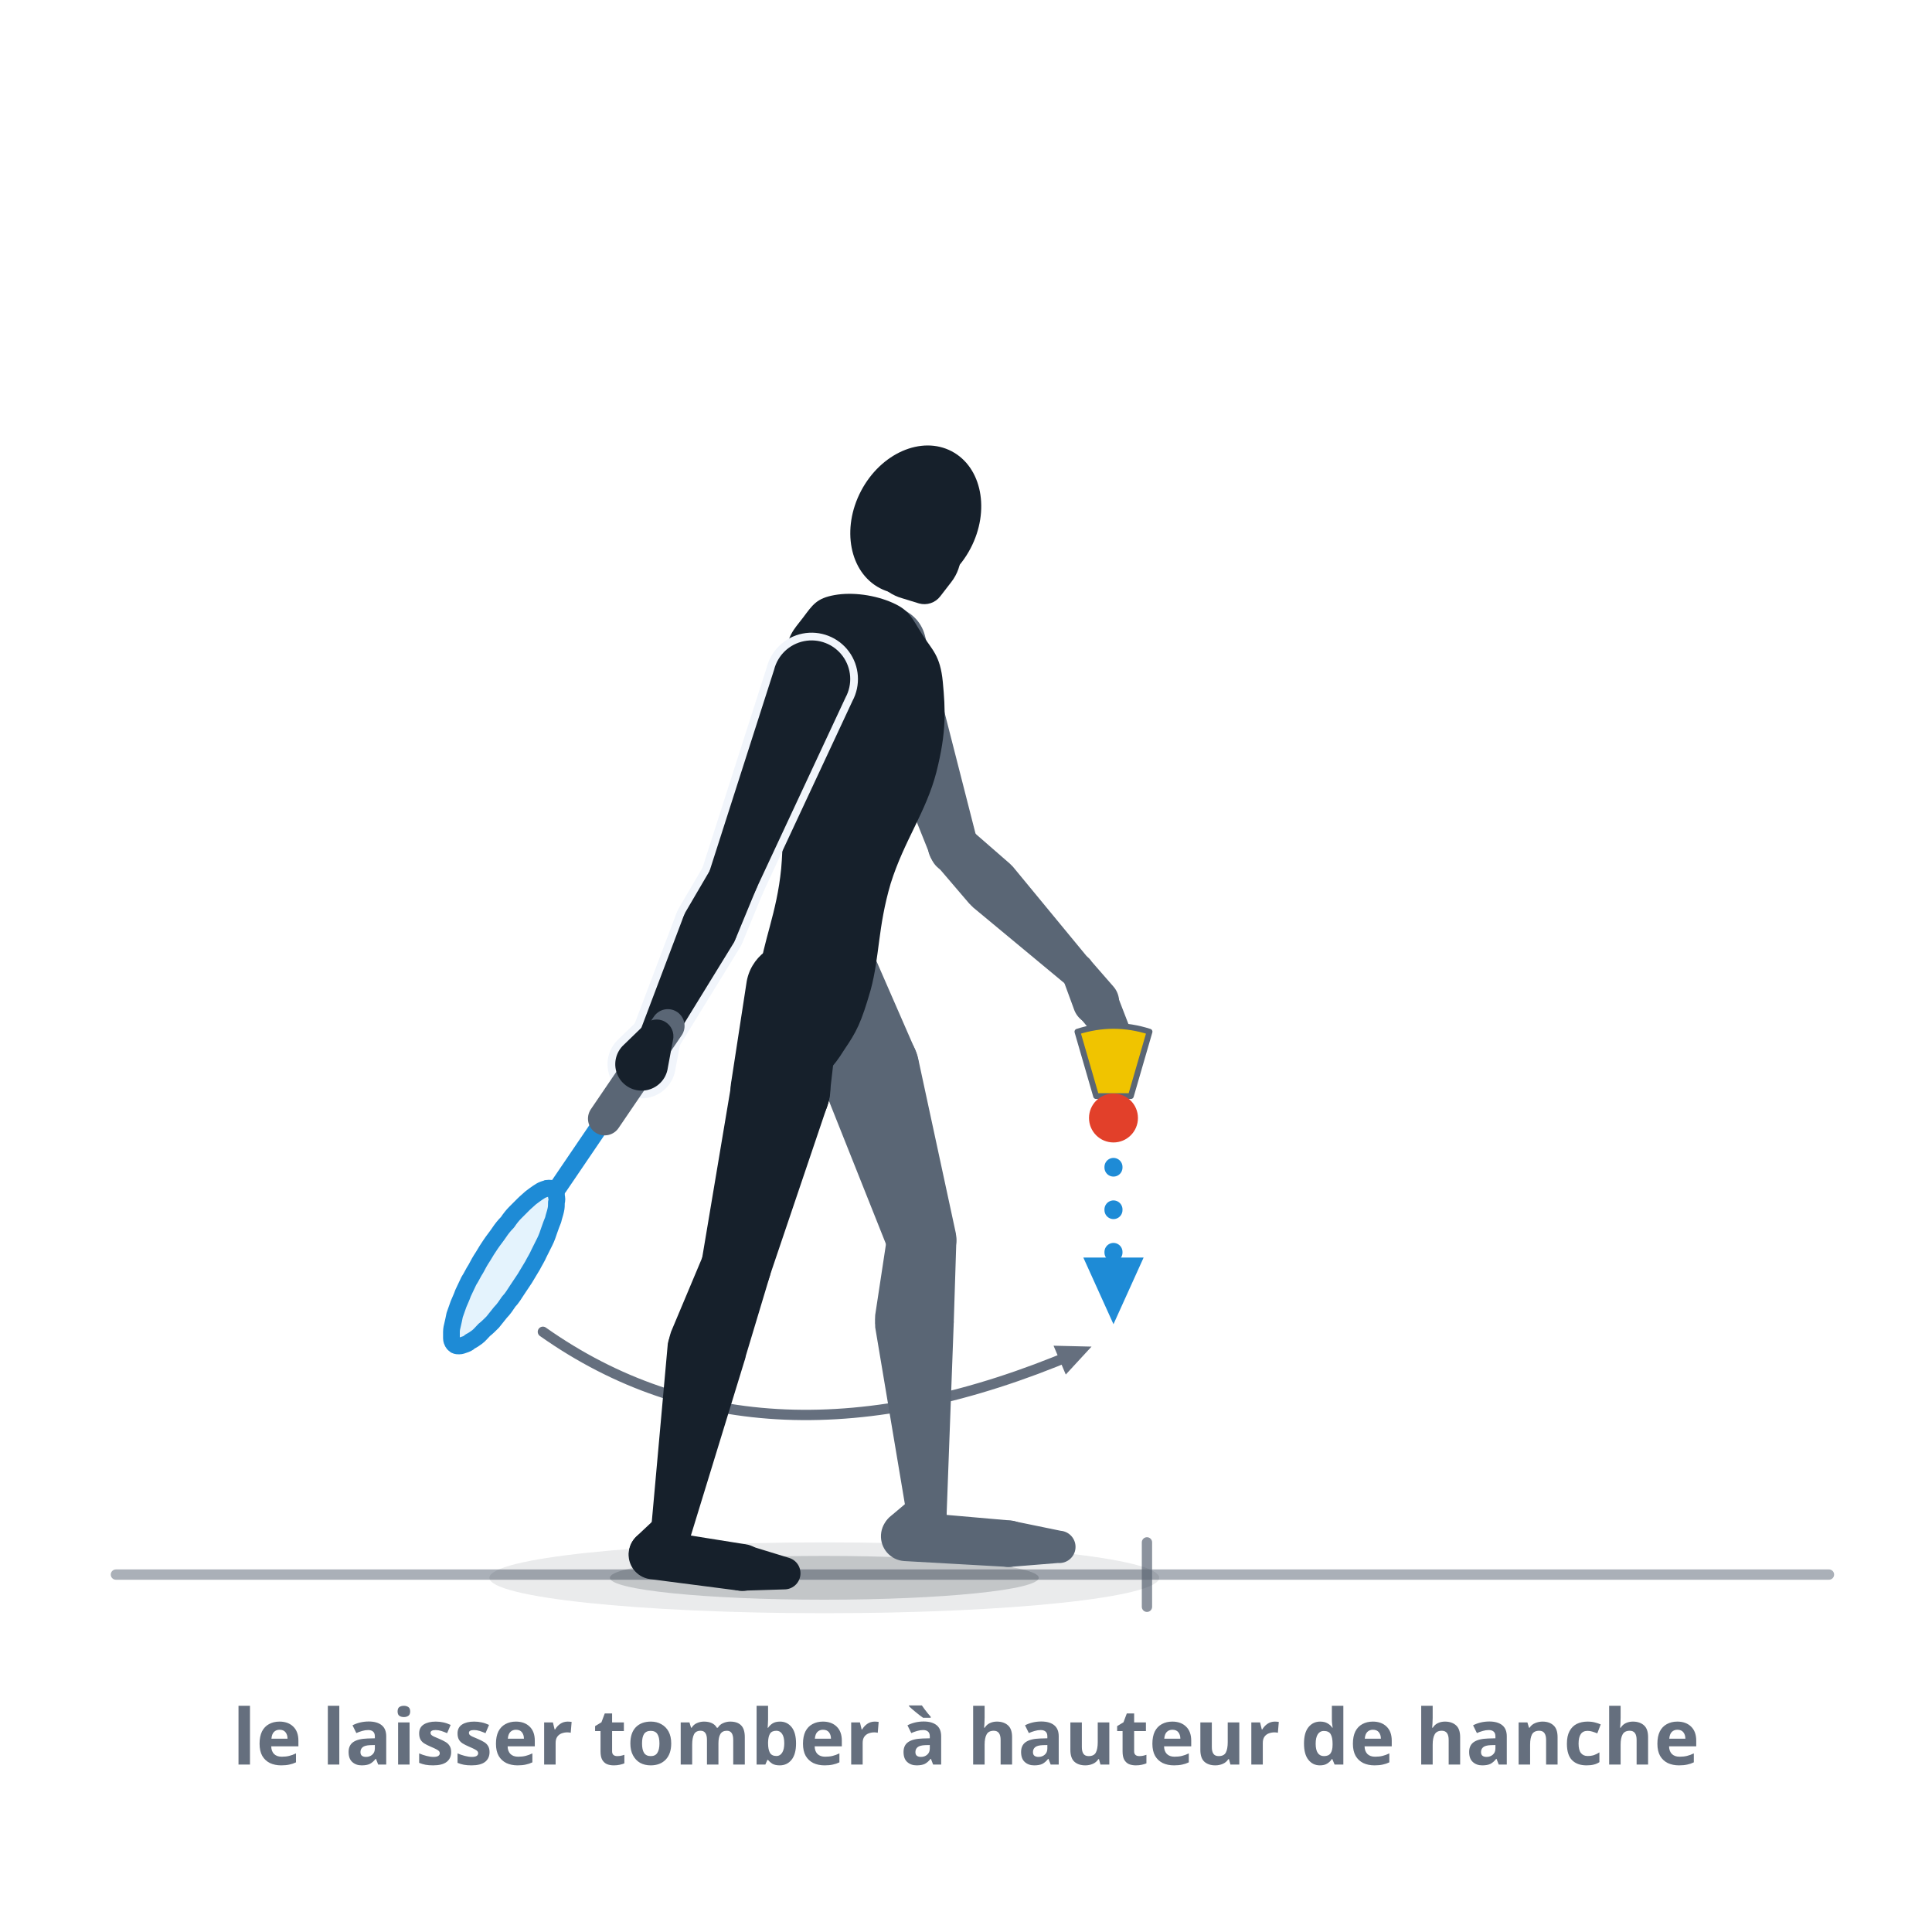
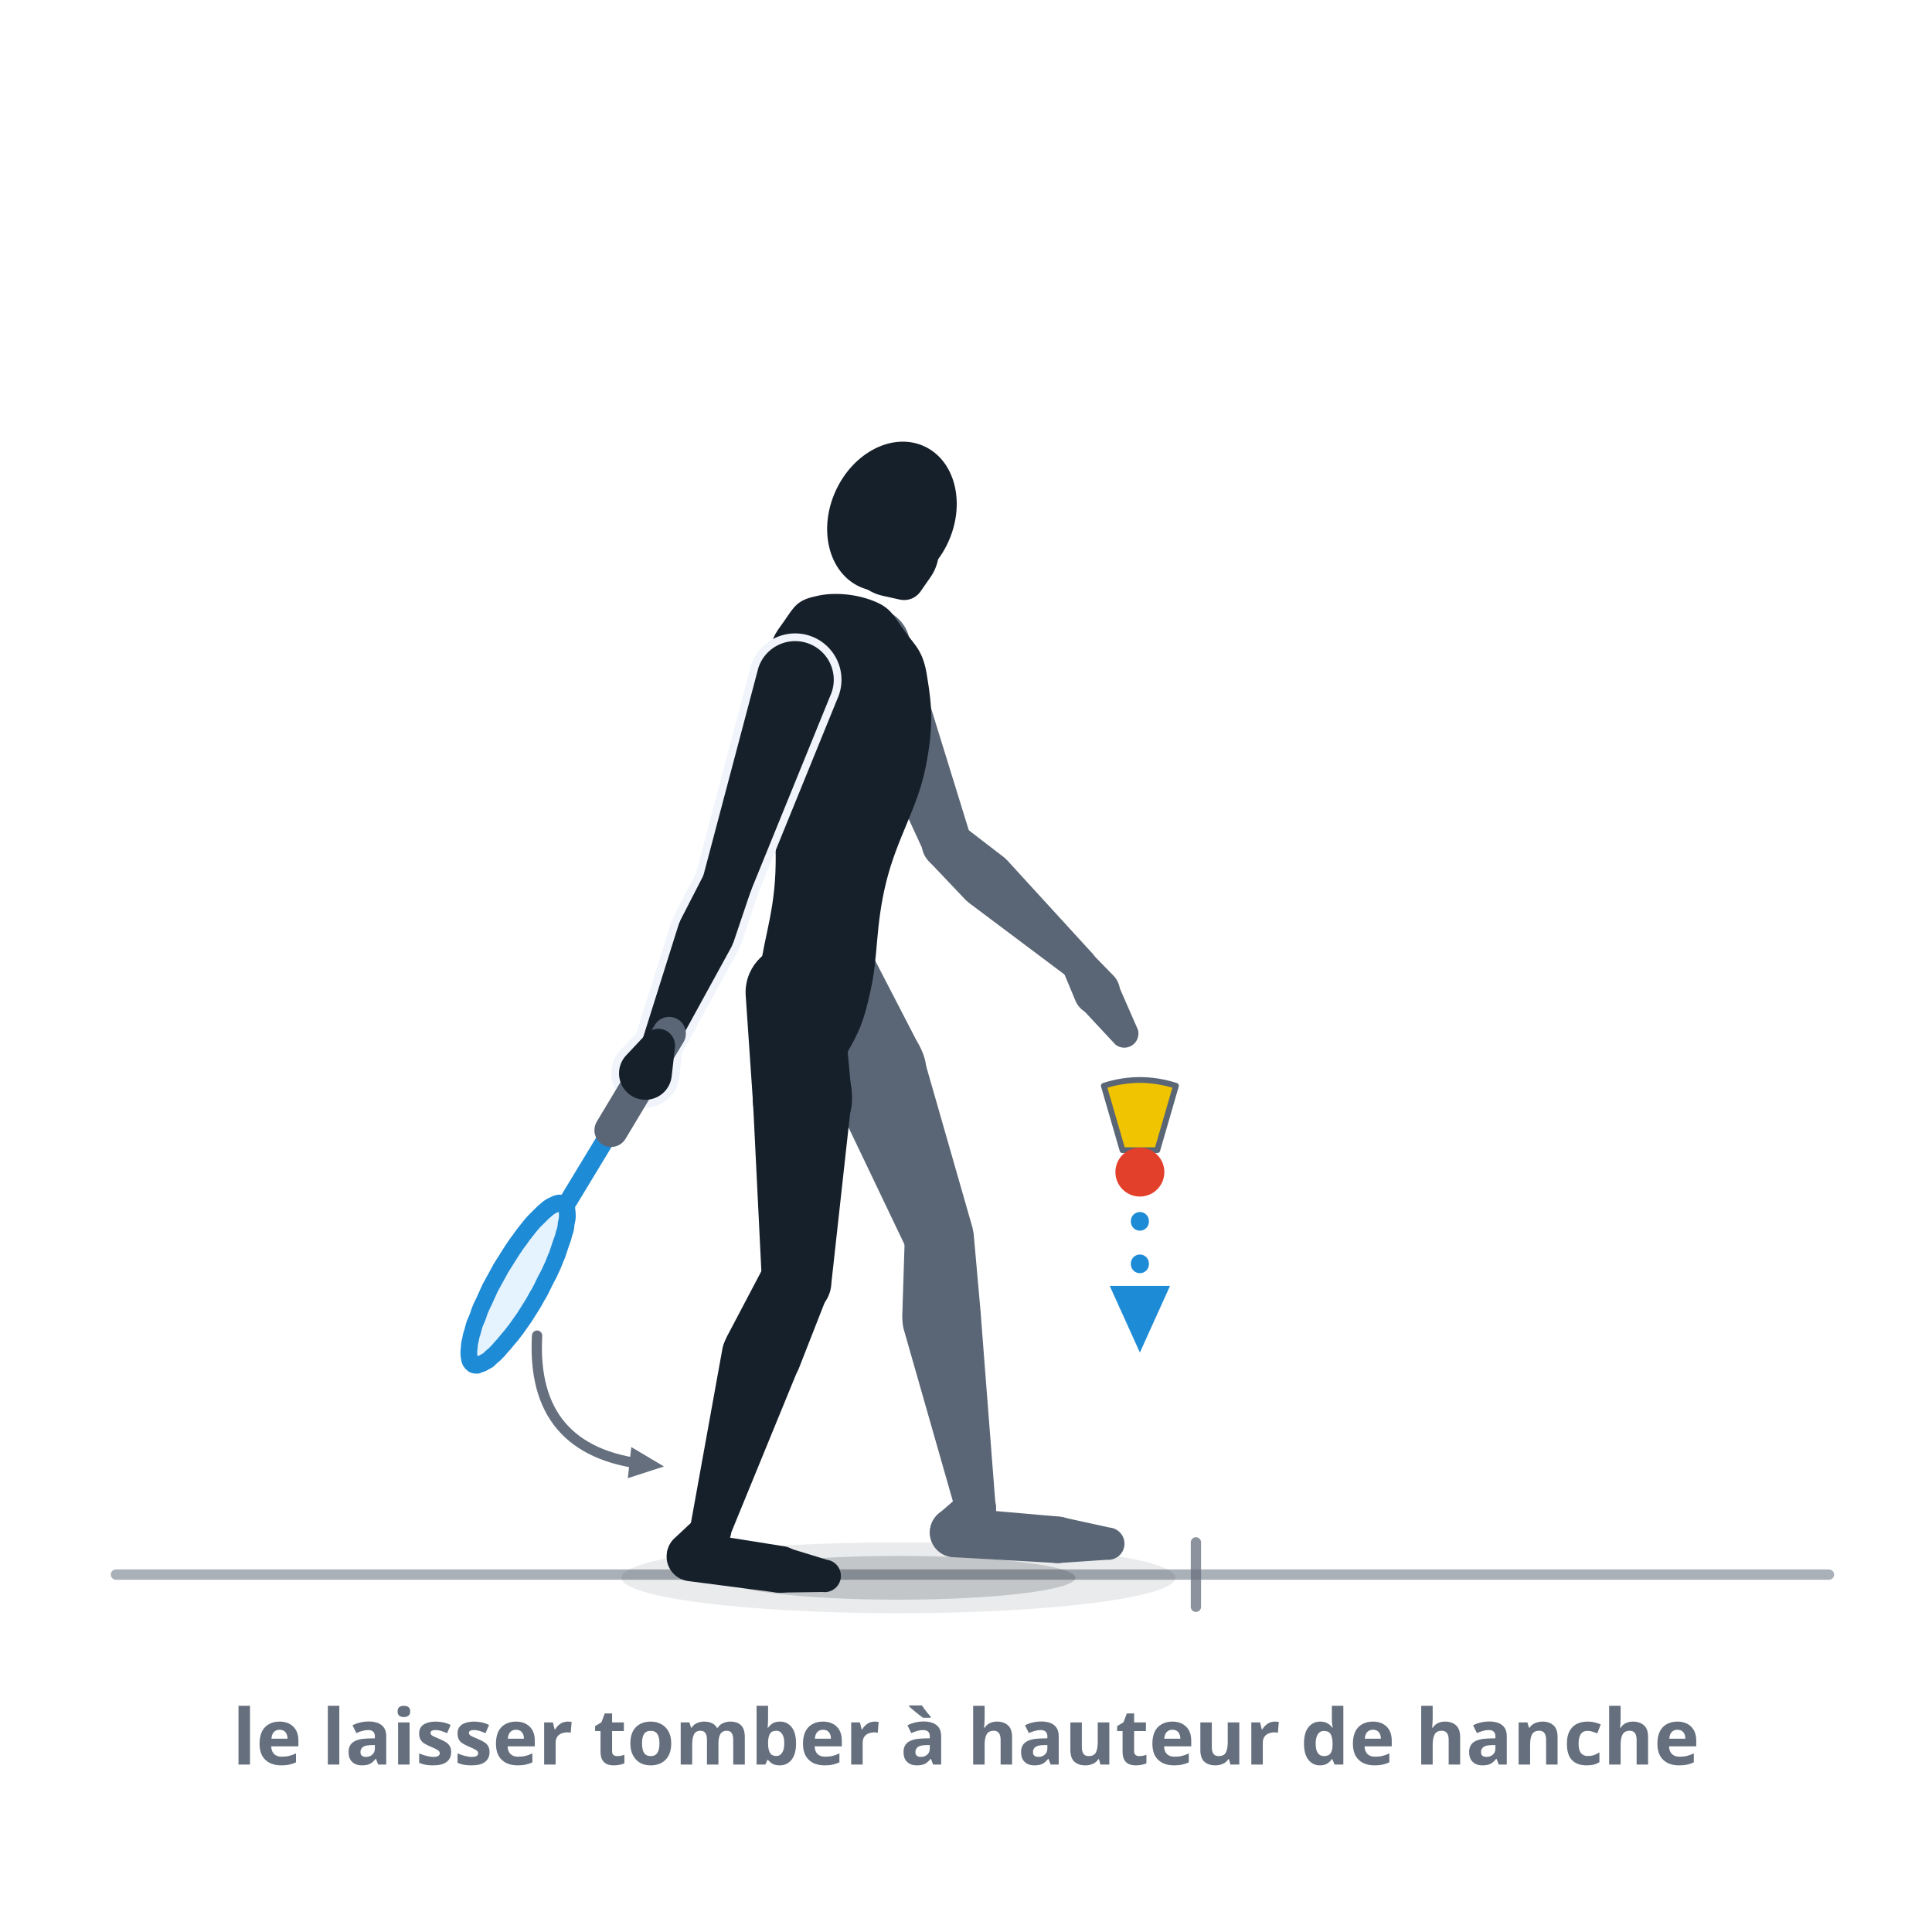
<svg xmlns="http://www.w3.org/2000/svg" viewBox="0 0 300 300" role="img" data-quelle="figuren" aria-label="Service, image 1 : vu de côté, poids sur le pied arrière. La main libre vient de lâcher le speeder à hauteur de hanche devant le corps ; il tombe tête la première. Le bras de frappe pend souplement en arrière et vers le bas, la raquette derrière la jambe. Une flèche courbe montre le geste à venir, par en dessous vers l'avant ; les deux pieds sont derrière la ligne de service.">
  <style>
    .s-k{fill:var(--tinte,#16202b)}
    .s-f{fill:var(--tinte-2,#5a6675)}
    .s-x{fill:var(--flaeche-2,#f1f5fb);stroke:var(--flaeche-2,#f1f5fb);stroke-width:2.4;stroke-linejoin:round}
    .s-rf{fill:var(--primaer,#38a4f1);opacity:.14}
    .s-rr{fill:none;stroke:var(--primaer-dunkel,#1e8bd6);stroke-width:2.6;stroke-linejoin:round}
    .s-rh{fill:none;stroke:var(--primaer-dunkel,#1e8bd6);stroke-width:2.1;stroke-linecap:round;stroke-linejoin:round}
    .s-rsch{fill:none;stroke:var(--primaer-dunkel,#1e8bd6);stroke-width:2.8;stroke-linecap:round}
    .s-rg{fill:none;stroke:var(--tinte-2,#5a6675);stroke-width:5.2;stroke-linecap:round}
    .s-korb{fill:var(--speeder-korb,#f0c400);stroke:var(--tinte-2,#5a6675);stroke-width:.9;stroke-linejoin:round}
    .s-kappe{fill:var(--speeder-kappe,#e2402a)}
    .s-sch{fill:var(--schatten-boden,#16202b2e)}
    .s-schw{fill:var(--schatten-boden,#16202b2e);opacity:.5}
    .s-bahn{fill:none;stroke:var(--primaer-dunkel,#1e8bd6);stroke-width:2.8;stroke-dasharray:.1 6.5;stroke-linecap:round}
    .s-bahnz{fill:none;stroke:var(--tinte-3,#656f7e);stroke-width:1.6;stroke-linecap:round}
    .s-mk{fill:var(--primaer-dunkel,#1e8bd6)}
    .s-mkg{fill:var(--tinte-3,#656f7e)}
    .s-linie{fill:none;stroke:var(--tinte-3,#656f7e);stroke-width:1.6;opacity:.75;stroke-linecap:round}
    .s-boden{fill:none;stroke:var(--tinte-3,#656f7e);stroke-width:1.6;opacity:.55;stroke-linecap:round}
    .st{fill:var(--tinte-3,#656f7e);font:600 12px/1 system-ui,sans-serif;text-anchor:middle}
  </style>
  <defs>
    <marker id="p005" viewBox="0 0 10 10" markerWidth="4.4" markerHeight="4.4" refX="5" refY="5" orient="auto">
      <path d="M1,1.2 L9.4,5 L1,8.8 Z" class="s-mk" />
    </marker>
    <marker id="q005" viewBox="0 0 10 10" markerWidth="4" markerHeight="4" refX="5" refY="5" orient="auto">
      <path d="M1,1.2 L9.4,5 L1,8.8 Z" class="s-mkg" />
    </marker>
  </defs>
  <path class="s-boden" d="M18,244.5L284,244.5" />
-   <path class="s-linie" d="M178.1,239.5L178.1,249.5" />
-   <ellipse class="s-schw" cx="128" cy="245" rx="52" ry="5.5" />
-   <ellipse class="s-sch" cx="128" cy="245" rx="33.3" ry="3.4" />
-   <path class="s-bahnz" d="M84.3,206.8 Q 118.3,230.8 166.9,210.2" marker-end="url(#q005)" />
+   <path class="s-linie" d="M185.7,239.5L185.7,249.5" />
+   <ellipse class="s-schw" cx="139.5" cy="245" rx="43" ry="5.5" />
+   <ellipse class="s-sch" cx="139.5" cy="245" rx="27.5" ry="3.4" />
+   <path class="s-bahnz" d="M83.4,207.4 Q 82.4,225.4 100.3,227.4" marker-end="url(#q005)" />
  <g class="s-f">
-     <path d="M121.9,153.9L127.9,169A7.7,7.7 0 1 0 142.1,163L135.6,148.1A7.4,7.4 0 0 0 121.9,153.9Z" />
-     <path d="M127.9,168.9L138.1,194.5A5.4,5.4 0 0 0 148.4,191.4L142.6,164.5A7.7,7.7 0 1 0 127.9,168.9Z" />
-     <path d="M137.8,191.7L135.9,204.2A6.1,6.1 0 1 0 148.1,205.3L148.5,192.7A5.4,5.4 0 0 0 137.8,191.7Z" />
-     <path d="M135.9,206.1L140.8,235.3A3.1,3.1 0 0 0 147,234.9L148.1,205.3A6.1,6.1 0 1 0 135.9,206.1Z" />
-     <path d="M141.9,232.4L138.1,235.6A3.8,3.8 0 1 0 143.8,240.6L146.5,236.4A3.1,3.1 0 0 0 141.9,232.4Z" />
-     <path d="M140.4,242.4L156.4,243.3A3.6,3.6 0 0 0 156.9,236.1L140.9,234.7A3.8,3.8 0 1 0 140.4,242.4Z" />
-     <path d="M156.9,243.3L164.3,242.7A2.5,2.5 0 0 0 164.7,237.7L157.4,236.2A3.6,3.6 0 1 0 156.9,243.3Z" />
+     <path d="M122,154.8L129.1,169.5A7.7,7.7 0 1 0 142.9,162.7L135.4,148.2A7.4,7.4 0 0 0 122,154.8Z" />
+     <path d="M129.1,169.5L141,194.4A5.4,5.4 0 0 0 151,190.6L143.4,164.1A7.7,7.7 0 1 0 129.1,169.5Z" />
+     <path d="M140.5,191.9L140.1,204.5A6.1,6.1 0 1 0 152.3,204.1L151.2,191.7A5.4,5.4 0 0 0 140.5,191.9Z" />
+     <path d="M140.3,206.3L148.5,235A3.1,3.1 0 0 0 154.6,233.9L152.3,204.2A6.1,6.1 0 1 0 140.3,206.3Z" />
+     <path d="M149.5,231.8L145.7,235.1A3.8,3.8 0 1 0 151.4,240L154.1,235.9A3.1,3.1 0 0 0 149.5,231.8Z" />
+     <path d="M148,241.8L164,242.7A3.6,3.6 0 0 0 164.5,235.5L148.5,234.1A3.8,3.8 0 1 0 148,241.8Z" />
+     <path d="M164.5,242.7L171.9,242.2A2.5,2.5 0 0 0 172.3,237.2L165,235.6A3.6,3.6 0 1 0 164.5,242.7Z" />
  </g>
  <g class="s-f">
-     <path d="M132.2,102.3L144.5,133A3.8,3.8 0 0 0 151.8,130.7L143.6,98.6A6,6 0 1 0 132.2,102.3Z" />
-     <path d="M145.2,134.1L150.5,140.3A4.4,4.4 0 1 0 156.8,134.1L150.6,128.7A3.8,3.8 0 0 0 145.2,134.1Z" />
-     <path d="M151.1,140.9L165.8,153.1A2.6,2.6 0 0 0 169.5,149.4L157.3,134.6A4.4,4.4 0 1 0 151.1,140.9Z" />
+     <path d="M129.8,102.7L143.7,132.8A3.8,3.8 0 0 0 150.8,130.1L141,98.4A6,6 0 1 0 129.8,102.7Z" />
+     <path d="M144.4,133.9L150,139.8A4.4,4.4 0 1 0 156,133.2L149.5,128.2A3.8,3.8 0 0 0 144.4,133.9Z" />
+     <path d="M150.6,140.3L165.8,151.7A2.6,2.6 0 0 0 169.4,147.8L156.5,133.7A4.4,4.4 0 1 0 150.6,140.3Z" />
  </g>
  <g class="s-f">
-     <path d="M165,151.9L166.8,156.8A3.6,3.6 0 1 0 172.9,153.2L169.5,149.3A2.6,2.6 0 0 0 165,151.9Z" />
-     <path d="M167.5,157.8L172.6,164A2.2,2.2 0 0 0 176.3,161.8L173.4,154.3A3.5,3.5 0 1 0 167.5,157.8Z" />
+     <path d="M165,150.6L167,155.4A3.6,3.6 0 1 0 172.9,151.5L169.3,147.8A2.6,2.6 0 0 0 165,150.6Z" />
+     <path d="M167.7,156.3L173.2,162.2A2.2,2.2 0 0 0 176.7,159.9L173.5,152.6A3.5,3.5 0 1 0 167.7,156.3Z" />
  </g>
  <g class="s-k">
-     <path d="M138.6,93.6C141.3,94.8 141.6,96 143.2,98.5C144.7,100.9 146,101.7 146.4,105.9C146.8,110.2 147,113.6 145.4,119.9C143.8,126.1 140.4,130.5 138.3,137.2C136.3,144 136.6,148.5 135.2,153.7C133.7,158.9 133,160.2 131.1,163C129.3,165.9 128,167.1 126.1,167.9C124.1,168.8 123,168.6 121.4,167.3C119.9,166 119.1,164.5 118.4,161.3C117.7,158.1 117.4,156.6 117.9,151.3C118.5,146.1 120.6,141.9 121.3,134.9C121.9,128 121.1,123.1 121.2,116.6C121.3,110.1 121,106.7 121.7,102.6C122.4,98.4 123.1,98 124.7,95.9C126.2,93.9 126.8,92.9 129.6,92.4C132.4,91.9 135.9,92.4 138.6,93.6Z" />
-     <path d="M115.9,152.7L113.5,168.3A7.7,7.7 0 1 0 128.8,170.3L130.6,154.7A7.4,7.4 0 0 0 115.9,152.7Z" />
-     <path d="M113.6,168.1L108.9,196.1A5.4,5.4 0 0 0 119.3,198.8L128.4,171.9A7.7,7.7 0 1 0 113.6,168.1Z" />
-     <path d="M109.2,194.9L104.2,206.8A6.1,6.1 0 1 0 115.7,210.9L119.4,198.6A5.4,5.4 0 0 0 109.2,194.9Z" />
-     <path d="M103.7,208.6L101.1,237.5A3.1,3.1 0 0 0 107.2,238.7L115.7,211A6.1,6.1 0 1 0 103.7,208.6Z" />
-     <path d="M102.1,235.5L98.8,238.6A3.8,3.8 0 1 0 104.7,243.3L106.9,239.3A3.1,3.1 0 0 0 102.1,235.5Z" />
-     <path d="M100.9,245.2L114.8,247A3.6,3.6 0 0 0 115.8,239.8L102,237.6A3.8,3.8 0 1 0 100.9,245.2Z" />
-     <path d="M115.3,247L121.8,246.8A2.5,2.5 0 0 0 122.5,241.9L116.3,240A3.6,3.6 0 1 0 115.3,247Z" />
+     <path d="M135.6,93.3C138.4,94.4 138.7,95.6 140.4,97.9C142.1,100.3 143.4,101 144,105.3C144.7,109.5 145,112.9 143.7,119.3C142.4,125.6 139.3,130.1 137.6,137C135.9,143.9 136.4,148.4 135.2,153.7C134.1,158.9 133.3,160.3 131.7,163.2C130,166.2 128.7,167.5 126.8,168.4C124.9,169.4 123.8,169.3 122.2,168C120.6,166.8 119.7,165.3 118.9,162.1C118,159 117.6,157.5 117.9,152.2C118.2,146.9 120.1,142.6 120.4,135.6C120.7,128.6 119.6,123.7 119.4,117.2C119.1,110.7 118.7,107.3 119.2,103.2C119.7,99 120.3,98.5 121.8,96.4C123.3,94.2 123.8,93.2 126.6,92.6C129.3,91.9 132.8,92.2 135.6,93.3Z" />
+     <path d="M115.8,154.7L116.9,170.8A7.7,7.7 0 1 0 132.2,169.5L130.7,153.5A7.4,7.4 0 0 0 115.8,154.7Z" />
+     <path d="M116.9,170.6L118.3,198.9A5.4,5.4 0 0 0 129.1,199.2L132.2,171.1A7.7,7.7 0 1 0 116.9,170.6Z" />
+     <path d="M118.9,196.1L112.9,207.5A6.1,6.1 0 1 0 124,212.6L128.7,200.6A5.4,5.4 0 0 0 118.9,196.1Z" />
+     <path d="M112.2,209.3L107.1,237.5A3.1,3.1 0 0 0 113,239.3L123.9,212.7A6.1,6.1 0 1 0 112.2,209.3Z" />
+     <path d="M108,235.8L104.7,238.9A3.8,3.8 0 1 0 110.6,243.6L112.9,239.6A3.1,3.1 0 0 0 108,235.8Z" />
+     <path d="M106.8,245.5L120.7,247.3A3.6,3.6 0 0 0 121.7,240.1L107.9,237.9A3.8,3.8 0 1 0 106.8,245.5Z" />
+     <path d="M121.2,247.3L127.7,247.2A2.5,2.5 0 0 0 128.4,242.2L122.2,240.3A3.6,3.6 0 1 0 121.2,247.3Z" />
  </g>
  <g class="s-k">
-     <ellipse cx="142.2" cy="80.7" rx="9.6" ry="12" transform="rotate(27.7 142.2 80.7)" />
-     <path d="M140.1,92.9L142.7,93.7A3.1,3.1 0 0 0 146,92.6L147.7,90.4A7.2,7.2 0 1 0 140.1,92.9Z" />
+     <ellipse cx="138.5" cy="80.2" rx="9.6" ry="12" transform="rotate(24.7 138.5 80.2)" />
+     <path d="M137,92.5L139.7,93.1A3.1,3.1 0 0 0 142.9,91.9L144.5,89.6A7.2,7.2 0 1 0 137,92.5Z" />
  </g>
  <g class="s-x">
-     <path d="M120.2,104L110.1,135.5A3.8,3.8 0 0 0 117.3,138.3L131.3,108.3A6,6 0 1 0 120.2,104Z" />
-     <path d="M110.5,134.7L106.4,141.7A4.4,4.4 0 1 0 114.3,145.6L117.4,138.1A3.8,3.8 0 0 0 110.5,134.7Z" />
-     <path d="M106.1,142.4L99.4,160.1A2.6,2.6 0 0 0 104.1,162.4L114,146.3A4.4,4.4 0 1 0 106.1,142.4Z" />
-     <path d="M100.1,159.1L96.9,162.2A4.1,4.1 0 1 0 103.7,165.8L104.5,161.5A2.6,2.6 0 0 0 100.1,159.1Z" />
+     <path d="M117.6,104.3L109.1,136.4A3.8,3.8 0 0 0 116.4,138.8L128.9,108.1A6,6 0 1 0 117.6,104.3Z" />
+     <path d="M109.4,135.6L105.7,142.8A4.4,4.4 0 1 0 113.9,146.3L116.5,138.6A3.8,3.8 0 0 0 109.4,135.6Z" />
+     <path d="M105.4,143.5L99.7,161.6A2.6,2.6 0 0 0 104.5,163.6L113.6,147A4.4,4.4 0 1 0 105.4,143.5Z" />
+     <path d="M100.3,160.6L97.3,163.8A4.1,4.1 0 1 0 104.3,167.1L104.8,162.7A2.6,2.6 0 0 0 100.3,160.6Z" />
  </g>
  <g class="s-k">
-     <path d="M120.2,104L110.1,135.5A3.8,3.8 0 0 0 117.3,138.3L131.3,108.3A6,6 0 1 0 120.2,104Z" />
-     <path d="M110.5,134.7L106.4,141.7A4.4,4.4 0 1 0 114.3,145.6L117.4,138.1A3.8,3.8 0 0 0 110.5,134.7Z" />
-     <path d="M106.1,142.4L99.4,160.1A2.6,2.6 0 0 0 104.1,162.4L114,146.3A4.4,4.4 0 1 0 106.1,142.4Z" />
+     <path d="M117.6,104.3L109.1,136.4A3.8,3.8 0 0 0 116.4,138.8L128.9,108.1A6,6 0 1 0 117.6,104.3Z" />
+     <path d="M109.4,135.6L105.7,142.8A4.4,4.4 0 1 0 113.9,146.3L116.5,138.6A3.8,3.8 0 0 0 109.4,135.6Z" />
+     <path d="M105.4,143.5L99.7,161.6A2.6,2.6 0 0 0 104.5,163.6L113.6,147A4.4,4.4 0 1 0 105.4,143.5Z" />
  </g>
-   <path class="s-rf" d="M70.3,208.5C70.4,208.7 70.6,208.8 70.7,208.9C70.9,209 71.1,209 71.3,209C71.6,209 71.8,208.9 72.1,208.8C72.4,208.7 72.7,208.6 73,208.3C73.4,208.1 73.7,207.9 74.1,207.6C74.5,207.3 74.8,206.9 75.2,206.5C75.6,206.2 76.1,205.7 76.5,205.3C76.9,204.8 77.3,204.3 77.7,203.8C78.2,203.3 78.6,202.7 79,202.1C79.5,201.6 79.9,200.9 80.3,200.3C80.7,199.7 81.1,199.1 81.5,198.5C81.9,197.8 82.3,197.2 82.7,196.5C83,195.9 83.4,195.3 83.7,194.6C84,194 84.3,193.4 84.6,192.8C84.9,192.2 85.1,191.6 85.3,191C85.5,190.4 85.7,189.9 85.9,189.4C86,188.9 86.2,188.4 86.3,187.9C86.4,187.5 86.4,187.1 86.4,186.7C86.5,186.4 86.5,186 86.4,185.8C86.4,185.5 86.3,185.2 86.2,185C86.1,184.9 86,184.7 85.8,184.6C85.6,184.5 85.4,184.5 85.2,184.5C85,184.5 84.7,184.6 84.4,184.7C84.1,184.8 83.8,185 83.5,185.2C83.2,185.4 82.8,185.7 82.4,186C82.1,186.3 81.7,186.6 81.3,187C80.9,187.4 80.5,187.8 80,188.3C79.6,188.7 79.2,189.2 78.8,189.8C78.3,190.3 77.9,190.8 77.5,191.4C77.1,192 76.6,192.6 76.2,193.2C75.8,193.8 75.4,194.4 75,195.1C74.6,195.7 74.2,196.4 73.9,197C73.5,197.6 73.2,198.3 72.8,198.9C72.5,199.5 72.2,200.2 71.9,200.8C71.7,201.4 71.4,202 71.2,202.5C71,203.1 70.8,203.6 70.6,204.2C70.5,204.7 70.4,205.2 70.3,205.6C70.2,206 70.1,206.4 70.1,206.8C70.1,207.2 70.1,207.5 70.1,207.8C70.1,208.1 70.2,208.3 70.3,208.5Z" />
-   <path class="s-rh" d="M84.9,184.3L86.7,184.3L86.5,187.2" />
-   <path class="s-rsch" d="M93.9,173.7L86.7,184.3" />
-   <path class="s-rr" d="M70.3,208.5C70.4,208.7 70.6,208.8 70.7,208.9C70.9,209 71.1,209 71.3,209C71.6,209 71.8,208.9 72.1,208.8C72.4,208.7 72.7,208.6 73,208.3C73.4,208.1 73.7,207.9 74.1,207.6C74.5,207.3 74.8,206.9 75.2,206.5C75.6,206.2 76.1,205.7 76.5,205.3C76.9,204.8 77.3,204.3 77.7,203.8C78.2,203.3 78.6,202.7 79,202.1C79.5,201.6 79.9,200.9 80.3,200.3C80.7,199.7 81.1,199.1 81.5,198.5C81.9,197.8 82.3,197.2 82.7,196.5C83,195.9 83.4,195.3 83.7,194.6C84,194 84.3,193.4 84.6,192.8C84.9,192.2 85.1,191.6 85.3,191C85.5,190.4 85.7,189.9 85.9,189.4C86,188.9 86.2,188.4 86.3,187.9C86.4,187.5 86.4,187.1 86.4,186.7C86.5,186.4 86.5,186 86.4,185.8C86.4,185.5 86.3,185.2 86.2,185C86.1,184.9 86,184.7 85.8,184.6C85.6,184.5 85.4,184.5 85.2,184.5C85,184.5 84.7,184.6 84.4,184.7C84.1,184.8 83.8,185 83.5,185.2C83.2,185.4 82.8,185.7 82.4,186C82.1,186.3 81.7,186.6 81.3,187C80.9,187.4 80.5,187.8 80,188.3C79.6,188.7 79.2,189.2 78.8,189.8C78.3,190.3 77.9,190.8 77.5,191.4C77.1,192 76.6,192.6 76.2,193.2C75.8,193.8 75.4,194.4 75,195.1C74.6,195.7 74.2,196.4 73.9,197C73.5,197.6 73.2,198.3 72.8,198.9C72.5,199.5 72.2,200.2 71.9,200.8C71.7,201.4 71.4,202 71.2,202.5C71,203.1 70.8,203.6 70.6,204.2C70.5,204.7 70.4,205.2 70.3,205.6C70.2,206 70.1,206.4 70.1,206.8C70.1,207.2 70.1,207.5 70.1,207.8C70.1,208.1 70.2,208.3 70.3,208.5Z" />
-   <path class="s-rg" d="M103.7,159.3L93.9,173.7" />
+   <path class="s-rf" d="M73.1,211.5C73.2,211.7 73.4,211.8 73.5,211.9C73.7,212 73.9,212 74.1,212C74.3,211.9 74.6,211.8 74.9,211.7C75.1,211.6 75.4,211.4 75.8,211.2C76.1,210.9 76.4,210.6 76.8,210.3C77.1,210 77.5,209.6 77.8,209.2C78.2,208.8 78.6,208.3 79,207.8C79.4,207.4 79.8,206.8 80.2,206.3C80.6,205.7 81,205.2 81.4,204.6C81.8,204 82.2,203.3 82.6,202.7C83,202.1 83.3,201.4 83.7,200.8C84.1,200.1 84.4,199.4 84.7,198.8C85.1,198.1 85.4,197.5 85.7,196.8C86,196.2 86.2,195.5 86.5,194.9C86.7,194.3 86.9,193.7 87.1,193.1C87.3,192.6 87.5,192 87.6,191.5C87.8,191 87.9,190.5 87.9,190.1C88,189.6 88.1,189.2 88.1,188.9C88.1,188.5 88.1,188.2 88,187.9C88,187.6 87.9,187.4 87.8,187.3C87.7,187.1 87.5,187 87.3,186.9C87.2,186.8 87,186.8 86.8,186.8C86.5,186.9 86.3,186.9 86,187.1C85.7,187.2 85.4,187.4 85.1,187.6C84.8,187.9 84.5,188.1 84.1,188.5C83.8,188.8 83.4,189.2 83,189.6C82.6,190 82.3,190.4 81.9,190.9C81.5,191.4 81.1,191.9 80.7,192.5C80.3,193 79.9,193.6 79.5,194.2C79.1,194.8 78.7,195.5 78.3,196.1C77.9,196.7 77.5,197.4 77.2,198C76.8,198.7 76.5,199.3 76.1,200C75.8,200.7 75.5,201.3 75.2,202C74.9,202.6 74.6,203.2 74.4,203.8C74.2,204.5 73.9,205.1 73.7,205.6C73.5,206.2 73.4,206.8 73.2,207.3C73.1,207.8 73,208.3 72.9,208.7C72.9,209.1 72.8,209.6 72.8,209.9C72.8,210.3 72.8,210.6 72.9,210.9C72.9,211.1 73,211.4 73.1,211.5Z" />
+   <path class="s-rh" d="M86.5,186.7L88.3,186.4L88.2,189.3" />
+   <path class="s-rsch" d="M94.9,175.5L88.3,186.4" />
+   <path class="s-rr" d="M73.1,211.5C73.2,211.7 73.4,211.8 73.5,211.9C73.7,212 73.9,212 74.1,212C74.3,211.9 74.6,211.8 74.9,211.7C75.1,211.6 75.4,211.4 75.8,211.2C76.1,210.9 76.4,210.6 76.8,210.3C77.1,210 77.5,209.6 77.8,209.2C78.2,208.8 78.6,208.3 79,207.8C79.4,207.4 79.8,206.8 80.2,206.3C80.6,205.7 81,205.2 81.4,204.6C81.8,204 82.2,203.3 82.6,202.7C83,202.1 83.3,201.4 83.7,200.8C84.1,200.1 84.4,199.4 84.7,198.8C85.1,198.1 85.4,197.5 85.7,196.8C86,196.2 86.2,195.5 86.5,194.9C86.7,194.3 86.9,193.7 87.1,193.1C87.3,192.6 87.5,192 87.6,191.5C87.8,191 87.9,190.5 87.9,190.1C88,189.6 88.1,189.2 88.1,188.9C88.1,188.5 88.1,188.2 88,187.9C88,187.6 87.9,187.4 87.8,187.3C87.7,187.1 87.5,187 87.3,186.9C87.2,186.8 87,186.8 86.8,186.8C86.5,186.9 86.3,186.9 86,187.1C85.7,187.2 85.4,187.4 85.1,187.6C84.8,187.9 84.5,188.1 84.1,188.5C83.8,188.8 83.4,189.2 83,189.6C82.6,190 82.3,190.4 81.9,190.9C81.5,191.4 81.1,191.9 80.7,192.5C80.3,193 79.9,193.6 79.5,194.2C79.1,194.8 78.7,195.5 78.3,196.1C77.9,196.7 77.5,197.4 77.2,198C76.8,198.7 76.5,199.3 76.1,200C75.8,200.7 75.5,201.3 75.2,202C74.9,202.6 74.6,203.2 74.4,203.8C74.2,204.5 73.9,205.1 73.7,205.6C73.5,206.2 73.4,206.8 73.2,207.3C73.1,207.8 73,208.3 72.9,208.7C72.9,209.1 72.8,209.6 72.8,209.9C72.8,210.3 72.8,210.6 72.9,210.9C72.9,211.1 73,211.4 73.1,211.5Z" />
+   <path class="s-rg" d="M103.9,160.5L94.9,175.5" />
  <g class="s-k">
-     <path d="M100.1,159.1L96.9,162.2A4.1,4.1 0 1 0 103.7,165.8L104.5,161.5A2.6,2.6 0 0 0 100.1,159.1Z" />
+     <path d="M100.3,160.6L97.3,163.8A4.1,4.1 0 1 0 104.3,167.1L104.8,162.7A2.6,2.6 0 0 0 100.3,160.6Z" />
  </g>
-   <path class="s-korb" d="M170.2,170.2L167.3,160.2Q172.9,158.4 178.5,160.2L175.6,170.2Z" />
-   <path class="s-kappe" d="M169.1,173.6a3.8,3.8 0 1 0 7.6,0a3.8,3.8 0 1 0 -7.6,0Z" />
-   <path class="s-bahn" d="M172.9,181.2 L172.9,200.2" marker-end="url(#p005)" />
+   <path class="s-korb" d="M174.3,178.6L171.4,168.6Q177,166.8 182.6,168.6L179.7,178.6Z" />
+   <path class="s-kappe" d="M173.2,182a3.8,3.8 0 1 0 7.6,0a3.8,3.8 0 1 0 -7.6,0Z" />
+   <path class="s-bahn" d="M177,189.6 L177,204.6" marker-end="url(#p005)" />
  <text class="st" x="150" y="274">le laisser tomber à hauteur de hanche</text>
</svg>
